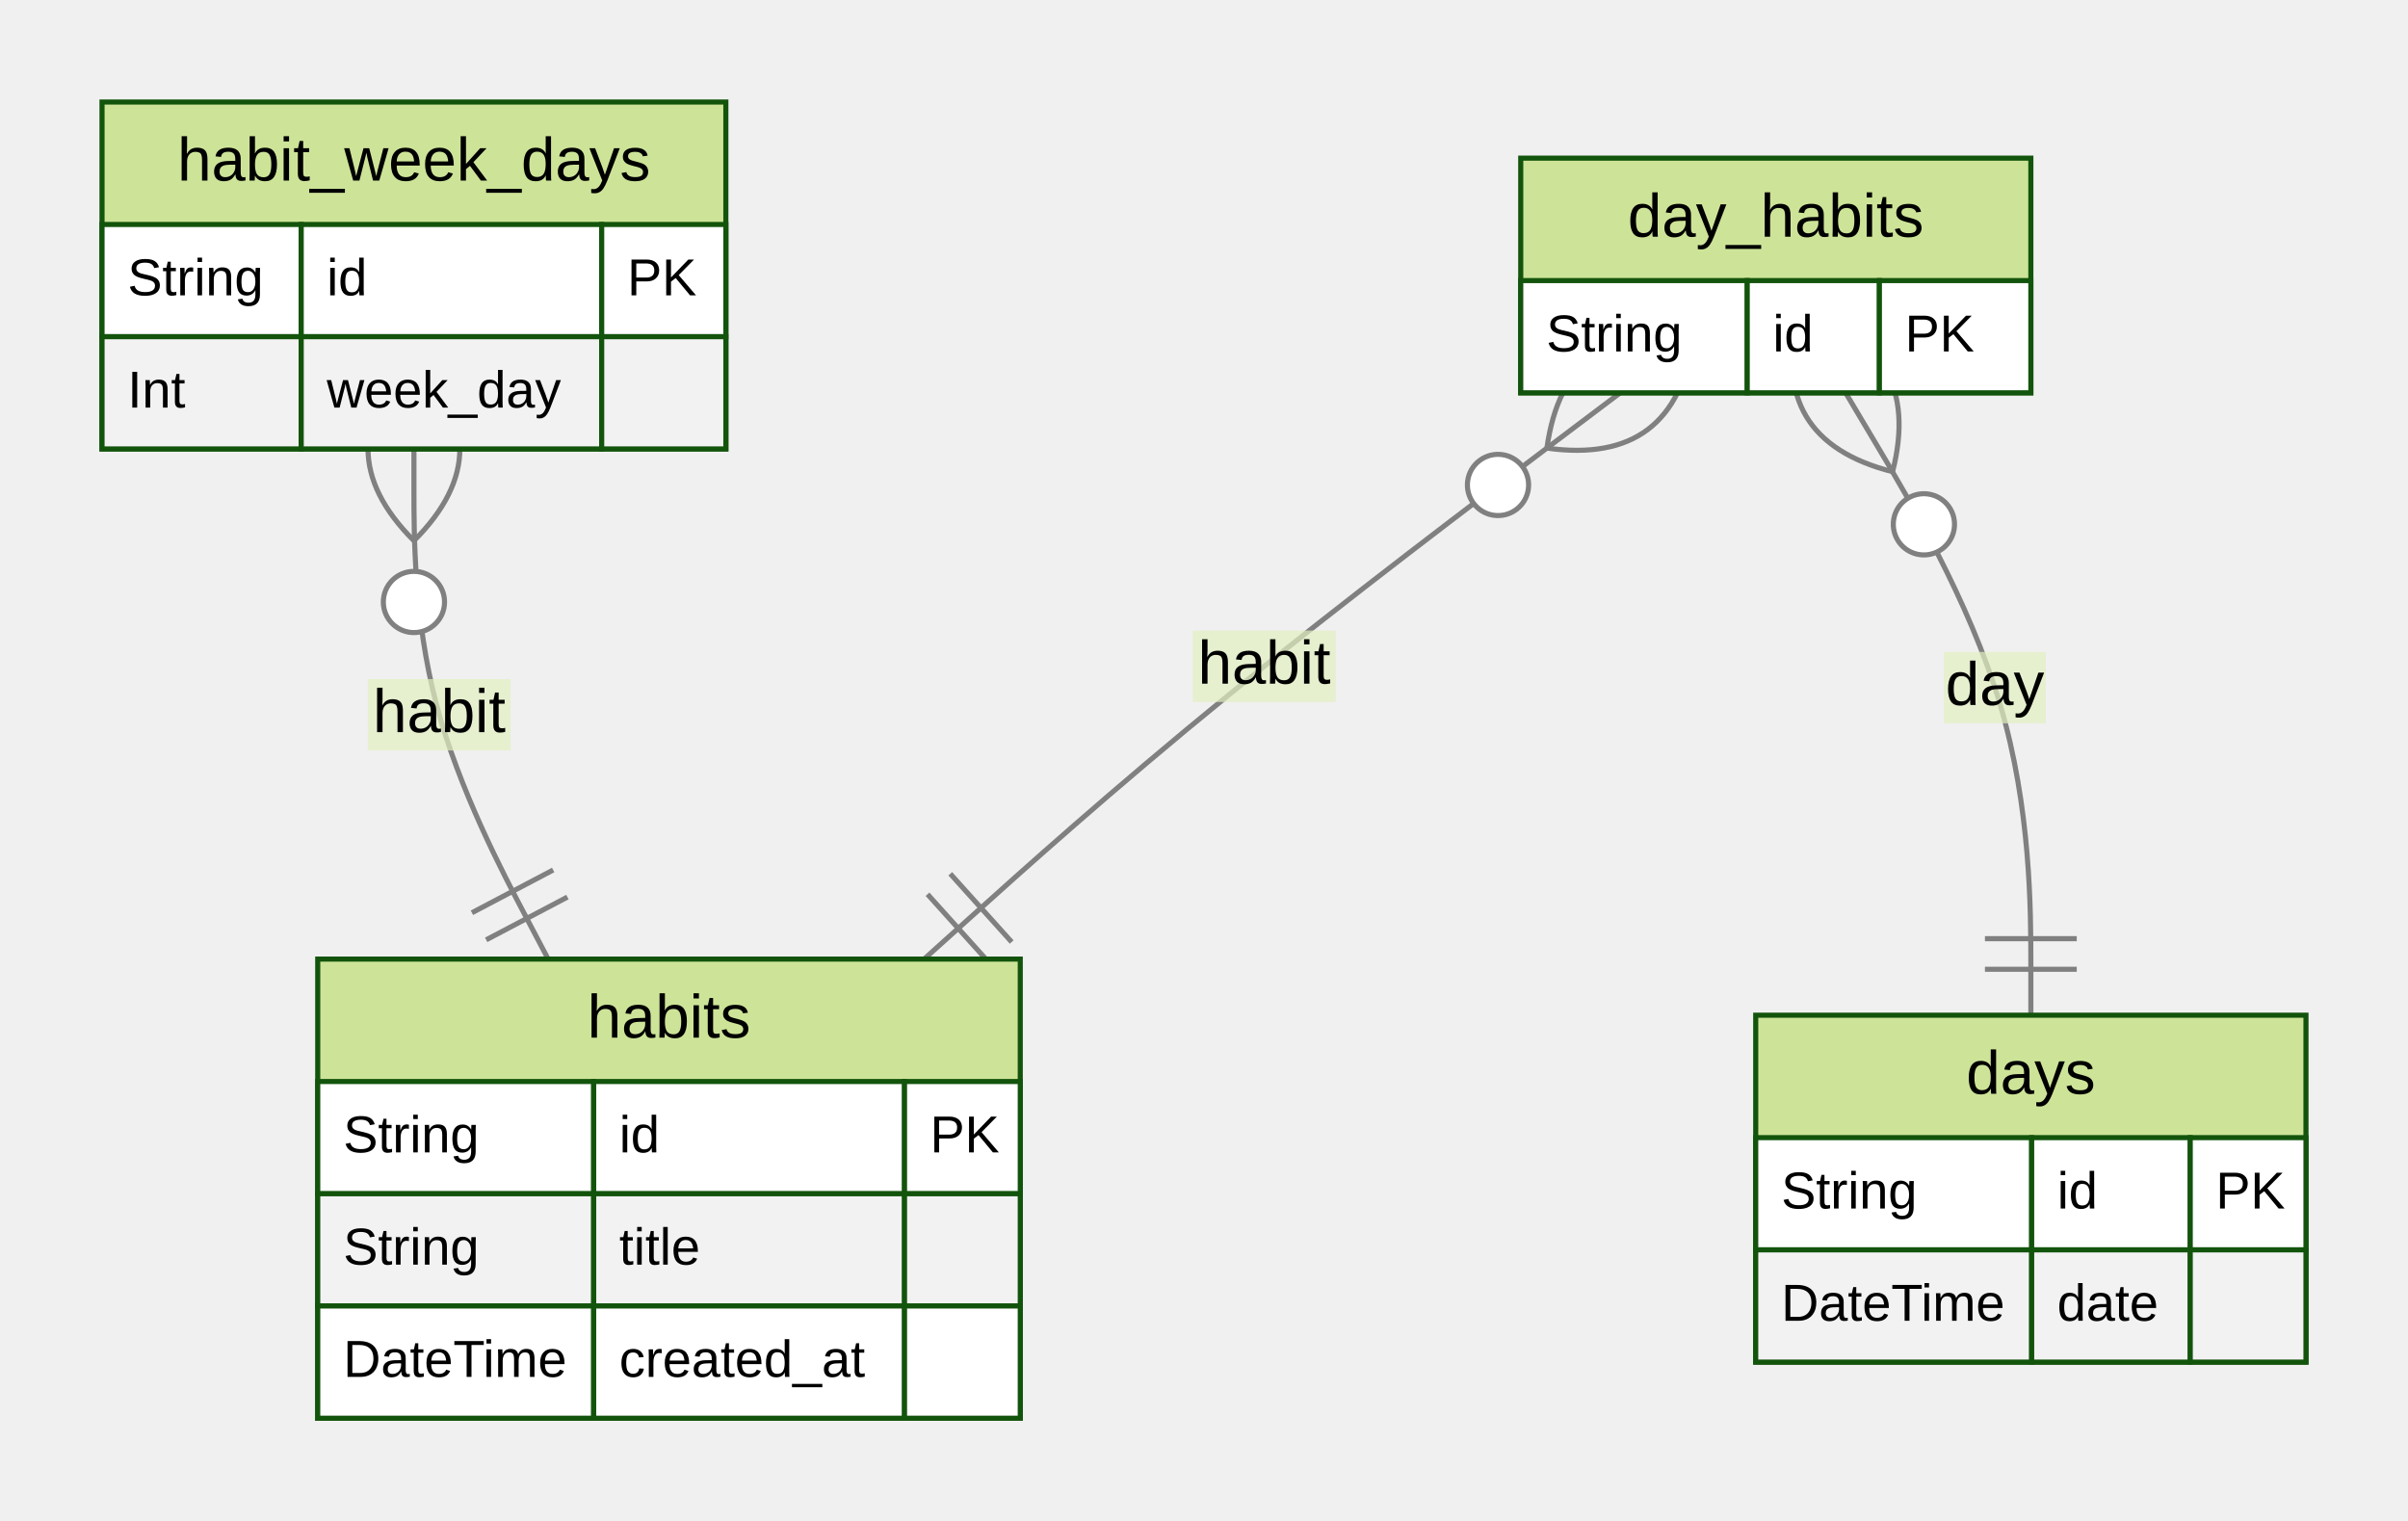
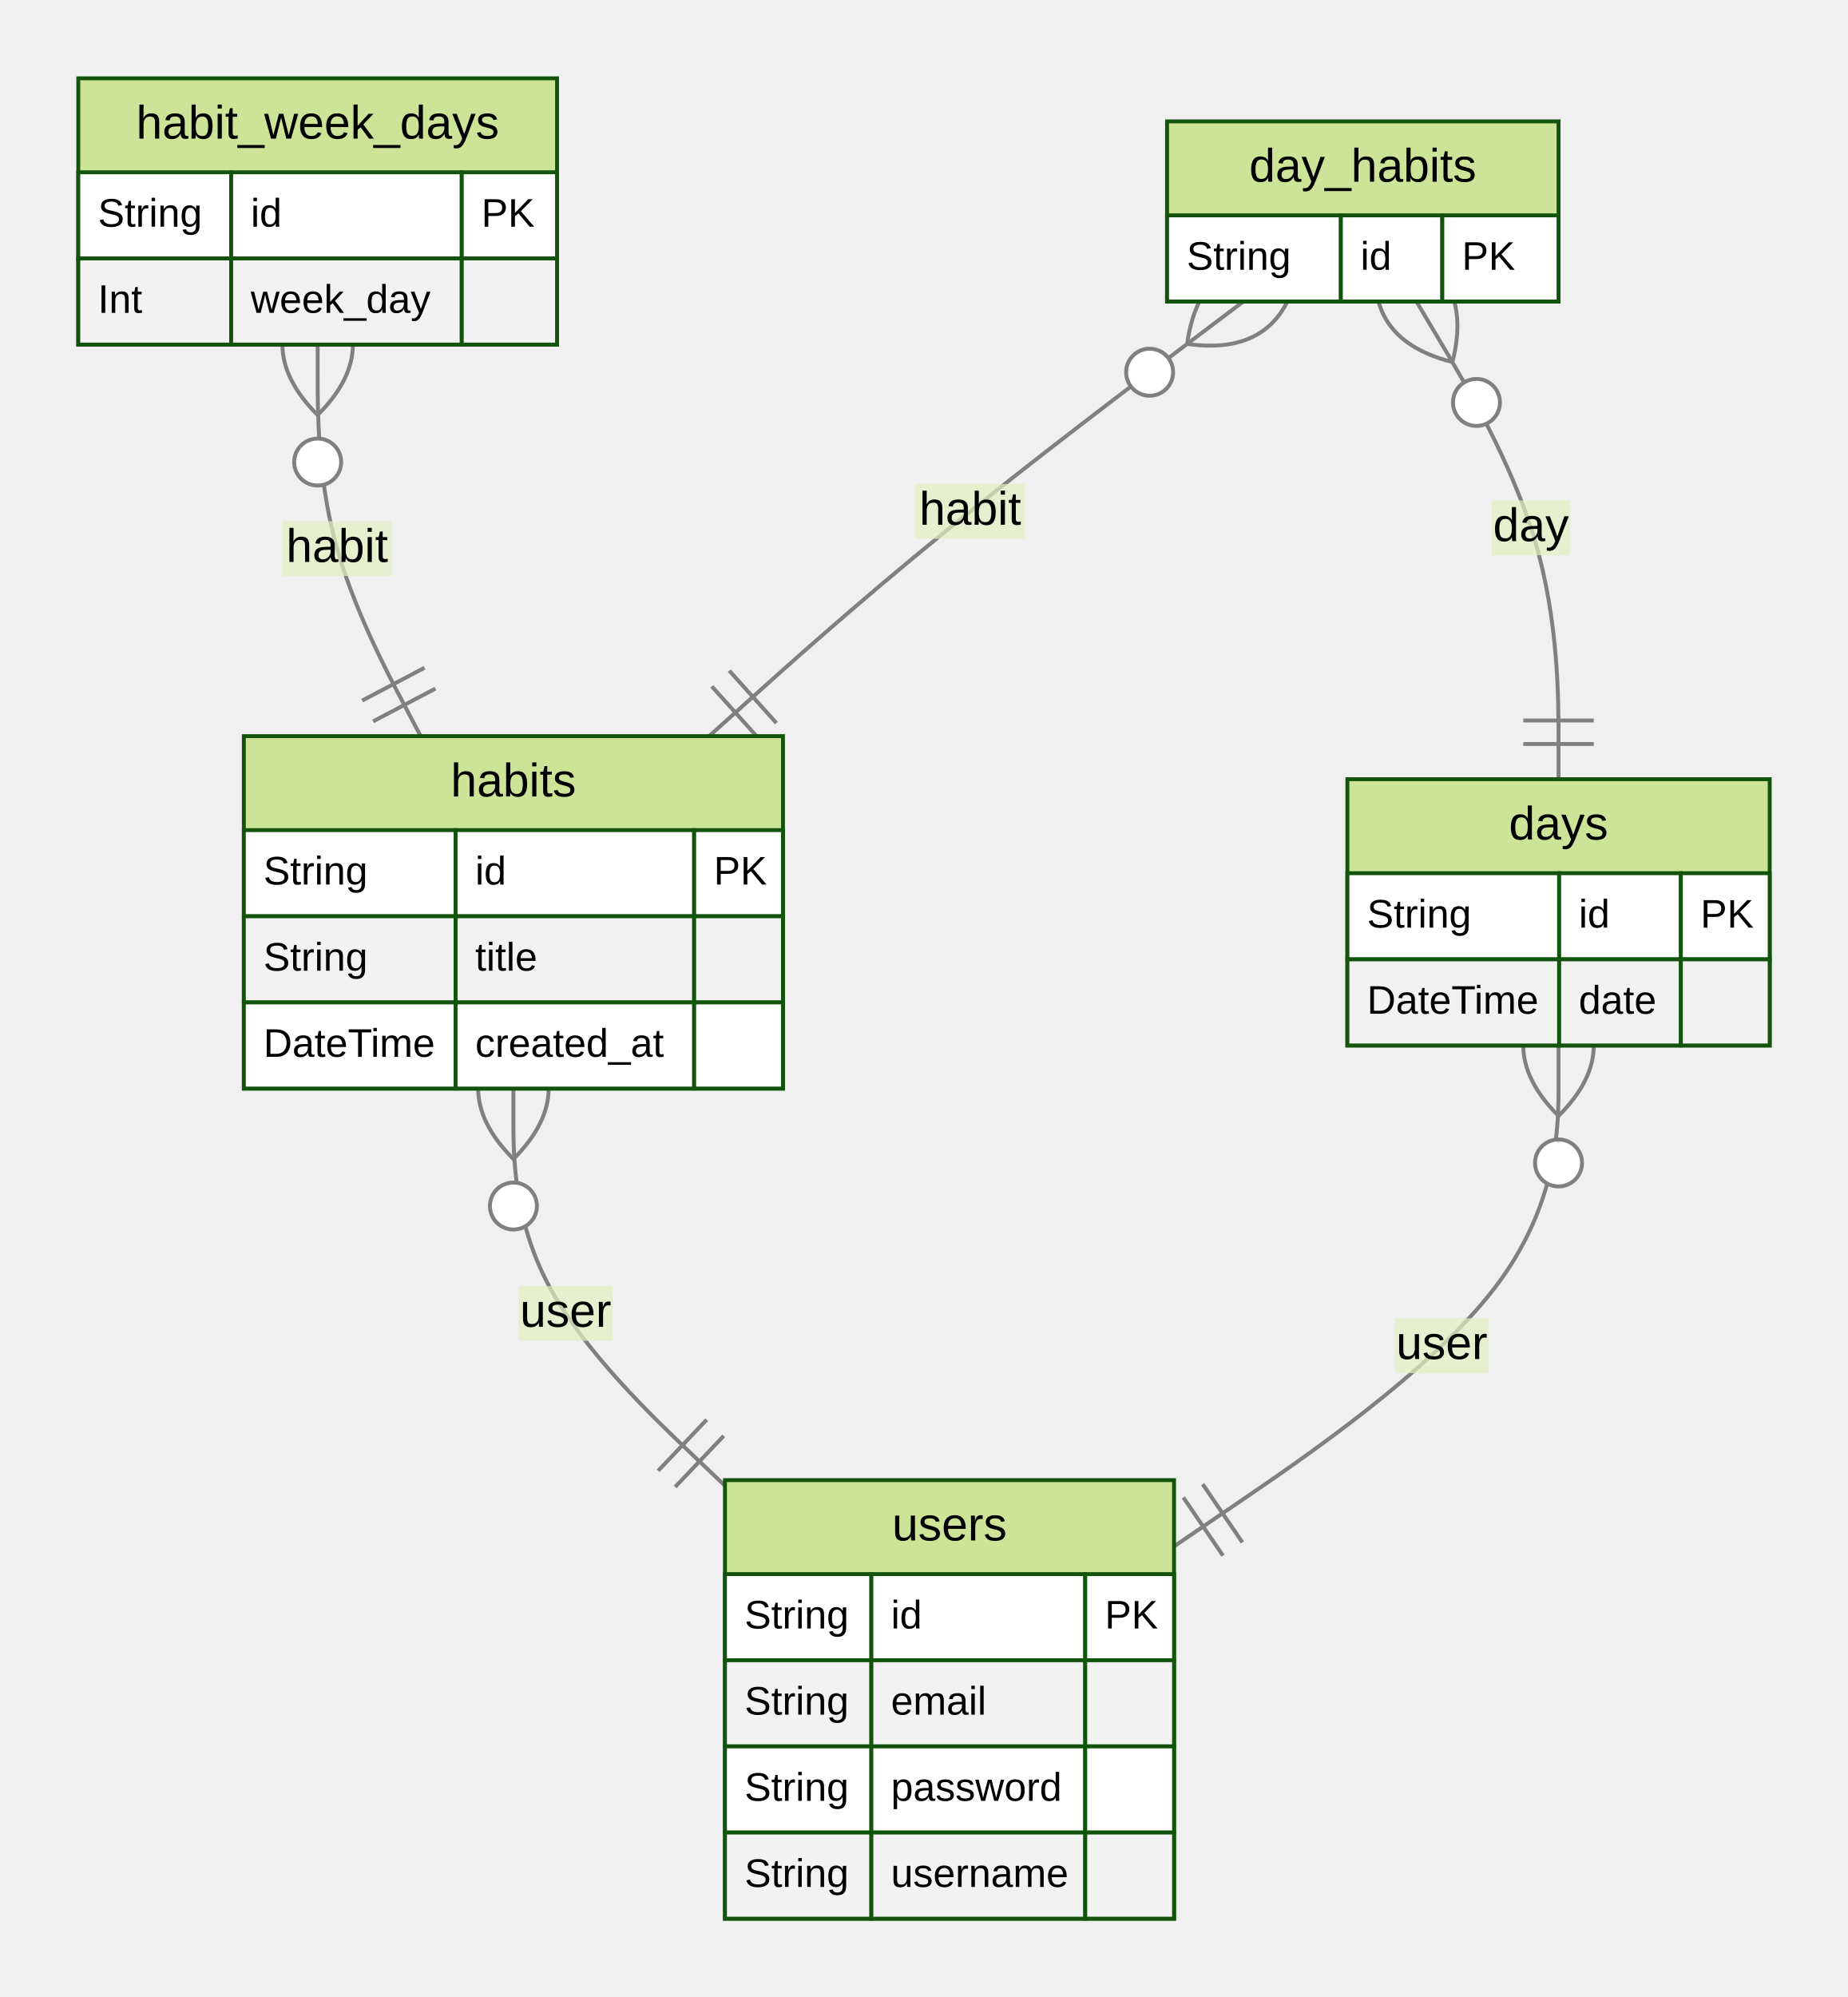
- <svg xmlns="http://www.w3.org/2000/svg" aria-roledescription="er" viewBox="0 0 472.051 298" style="max-width: 472.051px; background-color: white;" width="100%" id="mermaid-0">
+ <svg xmlns="http://www.w3.org/2000/svg" aria-roledescription="er" viewBox="0 0 472.051 510" style="max-width: 472.051px; background-color: white;" width="100%" id="mermaid-0">
  <style>#mermaid-0{font-family:"trebuchet ms",verdana,arial,sans-serif;font-size:16px;fill:#000000;}#mermaid-0 .error-icon{fill:#552222;}#mermaid-0 .error-text{fill:#552222;stroke:#552222;}#mermaid-0 .edge-thickness-normal{stroke-width:2px;}#mermaid-0 .edge-thickness-thick{stroke-width:3.5px;}#mermaid-0 .edge-pattern-solid{stroke-dasharray:0;}#mermaid-0 .edge-pattern-dashed{stroke-dasharray:3;}#mermaid-0 .edge-pattern-dotted{stroke-dasharray:2;}#mermaid-0 .marker{fill:#000000;stroke:#000000;}#mermaid-0 .marker.cross{stroke:#000000;}#mermaid-0 svg{font-family:"trebuchet ms",verdana,arial,sans-serif;font-size:16px;}#mermaid-0 .entityBox{fill:#cde498;stroke:#13540c;}#mermaid-0 .attributeBoxOdd{fill:#ffffff;stroke:#13540c;}#mermaid-0 .attributeBoxEven{fill:#f2f2f2;stroke:#13540c;}#mermaid-0 .relationshipLabelBox{fill:hsl(78.158, 58.462%, 84.51%);opacity:0.7;background-color:hsl(78.158, 58.462%, 84.51%);}#mermaid-0 .relationshipLabelBox rect{opacity:0.5;}#mermaid-0 .relationshipLine{stroke:#000000;}#mermaid-0 .entityTitleText{text-anchor:middle;font-size:18px;fill:#000000;}#mermaid-0 :root{--mermaid-font-family:"trebuchet ms",verdana,arial,sans-serif;}</style>
  <g />
  <defs>
    <marker orient="auto" markerHeight="18" markerWidth="18" refY="9" refX="0" id="ONLY_ONE_START">
      <path d="M9,0 L9,18 M15,0 L15,18" fill="none" stroke="gray" />
    </marker>
  </defs>
  <defs>
    <marker orient="auto" markerHeight="18" markerWidth="18" refY="9" refX="18" id="ONLY_ONE_END">
      <path d="M3,0 L3,18 M9,0 L9,18" fill="none" stroke="gray" />
    </marker>
  </defs>
  <defs>
    <marker orient="auto" markerHeight="18" markerWidth="30" refY="9" refX="0" id="ZERO_OR_ONE_START">
      <circle r="6" cy="9" cx="21" fill="white" stroke="gray" />
      <path d="M9,0 L9,18" fill="none" stroke="gray" />
    </marker>
  </defs>
  <defs>
    <marker orient="auto" markerHeight="18" markerWidth="30" refY="9" refX="30" id="ZERO_OR_ONE_END">
      <circle r="6" cy="9" cx="9" fill="white" stroke="gray" />
      <path d="M21,0 L21,18" fill="none" stroke="gray" />
    </marker>
  </defs>
  <defs>
    <marker orient="auto" markerHeight="36" markerWidth="45" refY="18" refX="18" id="ONE_OR_MORE_START">
      <path d="M0,18 Q 18,0 36,18 Q 18,36 0,18 M42,9 L42,27" fill="none" stroke="gray" />
    </marker>
  </defs>
  <defs>
    <marker orient="auto" markerHeight="36" markerWidth="45" refY="18" refX="27" id="ONE_OR_MORE_END">
      <path d="M3,9 L3,27 M9,18 Q27,0 45,18 Q27,36 9,18" fill="none" stroke="gray" />
    </marker>
  </defs>
  <defs>
    <marker orient="auto" markerHeight="36" markerWidth="57" refY="18" refX="18" id="ZERO_OR_MORE_START">
      <circle r="6" cy="18" cx="48" fill="white" stroke="gray" />
      <path d="M0,18 Q18,0 36,18 Q18,36 0,18" fill="none" stroke="gray" />
    </marker>
  </defs>
  <defs>
    <marker orient="auto" markerHeight="36" markerWidth="57" refY="18" refX="39" id="ZERO_OR_MORE_END">
      <circle r="6" cy="18" cx="9" fill="white" stroke="gray" />
      <path d="M21,18 Q39,0 57,18 Q39,36 21,18" fill="none" stroke="gray" />
    </marker>
  </defs>
+   <path style="stroke: gray; fill: none;" marker-start="url(#ZERO_OR_MORE_START)" marker-end="url(#ONLY_ONE_END)" d="M131.146,278L131.146,286.333C131.146,294.667,131.146,311.333,140.153,328.237C149.16,345.141,167.174,362.282,176.18,370.852L185.187,379.423" class="er relationshipLine" />
  <path style="stroke: gray; fill: none;" marker-start="url(#ZERO_OR_MORE_START)" marker-end="url(#ONLY_ONE_END)" d="M81.146,88L81.146,96.333C81.146,104.667,81.146,121.333,85.532,138C89.918,154.667,98.69,171.333,103.076,179.667L107.462,188" class="er relationshipLine" />
+   <path style="stroke: gray; fill: none;" marker-start="url(#ZERO_OR_MORE_START)" marker-end="url(#ONLY_ONE_END)" d="M398.116,267L398.116,277.167C398.116,287.333,398.116,307.667,381.747,328.987C365.377,350.307,332.638,372.614,316.269,383.767L299.899,394.92" class="er relationshipLine" />
  <path style="stroke: gray; fill: none;" marker-start="url(#ZERO_OR_MORE_START)" marker-end="url(#ONLY_ONE_END)" d="M361.807,77L367.859,87.167C373.91,97.333,386.013,117.667,392.065,138C398.116,158.333,398.116,178.667,398.116,188.833L398.116,199" class="er relationshipLine" />
  <path style="stroke: gray; fill: none;" marker-start="url(#ZERO_OR_MORE_START)" marker-end="url(#ONLY_ONE_END)" d="M317.615,77L304.132,87.167C290.65,97.333,263.685,117.667,240.941,136.167C218.198,154.667,199.676,171.333,190.416,179.667L181.155,188" class="er relationshipLine" />
-   <g transform="translate(62.28748,188 )" id="entity-habits-90934ee9-4660-420d-8739-ebf4c1fdc967">
+   <g transform="translate(62.28748,188 )" id="entity-habits-17cd87b4-05ee-4a58-912e-445b9fd268c5">
    <rect height="90" width="137.718" y="0" x="0" class="er entityBox" />
-     <text style="dominant-baseline: middle; text-anchor: middle; font-size: 12px;" transform="translate(68.85901,12)" y="0" x="0" id="text-entity-habits-90934ee9-4660-420d-8739-ebf4c1fdc967" class="er entityLabel">habits</text>
+     <text style="dominant-baseline: middle; text-anchor: middle; font-size: 12px;" transform="translate(68.85901,12)" y="0" x="0" id="text-entity-habits-17cd87b4-05ee-4a58-912e-445b9fd268c5" class="er entityLabel">habits</text>
    <rect height="22" width="54.096" y="24" x="0" class="er attributeBoxOdd" />
-     <text style="dominant-baseline: middle; font-size: 10.2px;" transform="translate(5,35)" y="0" x="0" id="text-entity-habits-90934ee9-4660-420d-8739-ebf4c1fdc967-attr-1-type" class="er entityLabel">String</text>
+     <text style="dominant-baseline: middle; font-size: 10.2px;" transform="translate(5,35)" y="0" x="0" id="text-entity-habits-17cd87b4-05ee-4a58-912e-445b9fd268c5-attr-1-type" class="er entityLabel">String</text>
    <rect height="22" width="60.935" y="24" x="54.096" class="er attributeBoxOdd" />
-     <text style="dominant-baseline: middle; font-size: 10.2px;" transform="translate(59.09555,35)" y="0" x="0" id="text-entity-habits-90934ee9-4660-420d-8739-ebf4c1fdc967-attr-1-name" class="er entityLabel">id</text>
+     <text style="dominant-baseline: middle; font-size: 10.2px;" transform="translate(59.09555,35)" y="0" x="0" id="text-entity-habits-17cd87b4-05ee-4a58-912e-445b9fd268c5-attr-1-name" class="er entityLabel">id</text>
    <rect height="22" width="22.688" y="24" x="115.03" class="er attributeBoxOdd" />
-     <text style="dominant-baseline: middle; font-size: 10.2px;" transform="translate(120.0303,35)" y="0" x="0" id="text-entity-habits-90934ee9-4660-420d-8739-ebf4c1fdc967-attr-1-key" class="er entityLabel">PK</text>
+     <text style="dominant-baseline: middle; font-size: 10.2px;" transform="translate(120.0303,35)" y="0" x="0" id="text-entity-habits-17cd87b4-05ee-4a58-912e-445b9fd268c5-attr-1-key" class="er entityLabel">PK</text>
    <rect height="22" width="54.096" y="46" x="0" class="er attributeBoxEven" />
-     <text style="dominant-baseline: middle; font-size: 10.2px;" transform="translate(5,57)" y="0" x="0" id="text-entity-habits-90934ee9-4660-420d-8739-ebf4c1fdc967-attr-2-type" class="er entityLabel">String</text>
+     <text style="dominant-baseline: middle; font-size: 10.2px;" transform="translate(5,57)" y="0" x="0" id="text-entity-habits-17cd87b4-05ee-4a58-912e-445b9fd268c5-attr-2-type" class="er entityLabel">String</text>
    <rect height="22" width="60.935" y="46" x="54.096" class="er attributeBoxEven" />
-     <text style="dominant-baseline: middle; font-size: 10.2px;" transform="translate(59.09555,57)" y="0" x="0" id="text-entity-habits-90934ee9-4660-420d-8739-ebf4c1fdc967-attr-2-name" class="er entityLabel">title</text>
+     <text style="dominant-baseline: middle; font-size: 10.2px;" transform="translate(59.09555,57)" y="0" x="0" id="text-entity-habits-17cd87b4-05ee-4a58-912e-445b9fd268c5-attr-2-name" class="er entityLabel">title</text>
    <rect height="22" width="22.688" y="46" x="115.03" class="er attributeBoxEven" />
-     <text style="dominant-baseline: middle; font-size: 10.2px;" transform="translate(120.0303,57)" y="0" x="0" id="text-entity-habits-90934ee9-4660-420d-8739-ebf4c1fdc967-attr-2-key" class="er entityLabel" />
+     <text style="dominant-baseline: middle; font-size: 10.2px;" transform="translate(120.0303,57)" y="0" x="0" id="text-entity-habits-17cd87b4-05ee-4a58-912e-445b9fd268c5-attr-2-key" class="er entityLabel" />
    <rect height="22" width="54.096" y="68" x="0" class="er attributeBoxOdd" />
-     <text style="dominant-baseline: middle; font-size: 10.2px;" transform="translate(5,79)" y="0" x="0" id="text-entity-habits-90934ee9-4660-420d-8739-ebf4c1fdc967-attr-3-type" class="er entityLabel">DateTime</text>
+     <text style="dominant-baseline: middle; font-size: 10.2px;" transform="translate(5,79)" y="0" x="0" id="text-entity-habits-17cd87b4-05ee-4a58-912e-445b9fd268c5-attr-3-type" class="er entityLabel">DateTime</text>
    <rect height="22" width="60.935" y="68" x="54.096" class="er attributeBoxOdd" />
-     <text style="dominant-baseline: middle; font-size: 10.2px;" transform="translate(59.09555,79)" y="0" x="0" id="text-entity-habits-90934ee9-4660-420d-8739-ebf4c1fdc967-attr-3-name" class="er entityLabel">created_at</text>
+     <text style="dominant-baseline: middle; font-size: 10.2px;" transform="translate(59.09555,79)" y="0" x="0" id="text-entity-habits-17cd87b4-05ee-4a58-912e-445b9fd268c5-attr-3-name" class="er entityLabel">created_at</text>
    <rect height="22" width="22.688" y="68" x="115.03" class="er attributeBoxOdd" />
-     <text style="dominant-baseline: middle; font-size: 10.2px;" transform="translate(120.0303,79)" y="0" x="0" id="text-entity-habits-90934ee9-4660-420d-8739-ebf4c1fdc967-attr-3-key" class="er entityLabel" />
+     <text style="dominant-baseline: middle; font-size: 10.2px;" transform="translate(120.0303,79)" y="0" x="0" id="text-entity-habits-17cd87b4-05ee-4a58-912e-445b9fd268c5-attr-3-key" class="er entityLabel" />
  </g>
-   <g transform="translate(20,20 )" id="entity-habitweekdays-abc0c7e7-4d45-4e3e-8c29-2a38019321b3">
+   <g transform="translate(20,20 )" id="entity-habitweekdays-a235e4be-43e2-4023-831e-5daf14bdf7b8">
    <rect height="68" width="122.293" y="0" x="0" class="er entityBox" />
-     <text style="dominant-baseline: middle; text-anchor: middle; font-size: 12px;" transform="translate(61.14648,12)" y="0" x="0" id="text-entity-habitweekdays-abc0c7e7-4d45-4e3e-8c29-2a38019321b3" class="er entityLabel">habit_week_days</text>
+     <text style="dominant-baseline: middle; text-anchor: middle; font-size: 12px;" transform="translate(61.14648,12)" y="0" x="0" id="text-entity-habitweekdays-a235e4be-43e2-4023-831e-5daf14bdf7b8" class="er entityLabel">habit_week_days</text>
    <rect height="22" width="39.048" y="24" x="0" class="er attributeBoxOdd" />
-     <text style="dominant-baseline: middle; font-size: 10.2px;" transform="translate(5,35)" y="0" x="0" id="text-entity-habitweekdays-abc0c7e7-4d45-4e3e-8c29-2a38019321b3-attr-1-type" class="er entityLabel">String</text>
+     <text style="dominant-baseline: middle; font-size: 10.2px;" transform="translate(5,35)" y="0" x="0" id="text-entity-habitweekdays-a235e4be-43e2-4023-831e-5daf14bdf7b8-attr-1-type" class="er entityLabel">String</text>
    <rect height="22" width="58.904" y="24" x="39.048" class="er attributeBoxOdd" />
-     <text style="dominant-baseline: middle; font-size: 10.2px;" transform="translate(44.04844,35)" y="0" x="0" id="text-entity-habitweekdays-abc0c7e7-4d45-4e3e-8c29-2a38019321b3-attr-1-name" class="er entityLabel">id</text>
+     <text style="dominant-baseline: middle; font-size: 10.2px;" transform="translate(44.04844,35)" y="0" x="0" id="text-entity-habitweekdays-a235e4be-43e2-4023-831e-5daf14bdf7b8-attr-1-name" class="er entityLabel">id</text>
    <rect height="22" width="24.34" y="24" x="97.953" class="er attributeBoxOdd" />
-     <text style="dominant-baseline: middle; font-size: 10.2px;" transform="translate(102.9529,35)" y="0" x="0" id="text-entity-habitweekdays-abc0c7e7-4d45-4e3e-8c29-2a38019321b3-attr-1-key" class="er entityLabel">PK</text>
+     <text style="dominant-baseline: middle; font-size: 10.2px;" transform="translate(102.9529,35)" y="0" x="0" id="text-entity-habitweekdays-a235e4be-43e2-4023-831e-5daf14bdf7b8-attr-1-key" class="er entityLabel">PK</text>
    <rect height="22" width="39.048" y="46" x="0" class="er attributeBoxEven" />
-     <text style="dominant-baseline: middle; font-size: 10.2px;" transform="translate(5,57)" y="0" x="0" id="text-entity-habitweekdays-abc0c7e7-4d45-4e3e-8c29-2a38019321b3-attr-2-type" class="er entityLabel">Int</text>
+     <text style="dominant-baseline: middle; font-size: 10.2px;" transform="translate(5,57)" y="0" x="0" id="text-entity-habitweekdays-a235e4be-43e2-4023-831e-5daf14bdf7b8-attr-2-type" class="er entityLabel">Int</text>
    <rect height="22" width="58.904" y="46" x="39.048" class="er attributeBoxEven" />
-     <text style="dominant-baseline: middle; font-size: 10.2px;" transform="translate(44.04844,57)" y="0" x="0" id="text-entity-habitweekdays-abc0c7e7-4d45-4e3e-8c29-2a38019321b3-attr-2-name" class="er entityLabel">week_day</text>
+     <text style="dominant-baseline: middle; font-size: 10.2px;" transform="translate(44.04844,57)" y="0" x="0" id="text-entity-habitweekdays-a235e4be-43e2-4023-831e-5daf14bdf7b8-attr-2-name" class="er entityLabel">week_day</text>
    <rect height="22" width="24.34" y="46" x="97.953" class="er attributeBoxEven" />
-     <text style="dominant-baseline: middle; font-size: 10.2px;" transform="translate(102.9529,57)" y="0" x="0" id="text-entity-habitweekdays-abc0c7e7-4d45-4e3e-8c29-2a38019321b3-attr-2-key" class="er entityLabel" />
+     <text style="dominant-baseline: middle; font-size: 10.2px;" transform="translate(102.9529,57)" y="0" x="0" id="text-entity-habitweekdays-a235e4be-43e2-4023-831e-5daf14bdf7b8-attr-2-key" class="er entityLabel" />
  </g>
-   <g transform="translate(344.182,199 )" id="entity-days-04ad59a3-8ca5-48f0-a785-3e9135e53055">
+   <g transform="translate(344.182,199 )" id="entity-days-c3c7d207-9f06-4dcc-90d7-d55116b5d52a">
    <rect height="68" width="107.869" y="0" x="0" class="er entityBox" />
-     <text style="dominant-baseline: middle; text-anchor: middle; font-size: 12px;" transform="translate(53.93452,12)" y="0" x="0" id="text-entity-days-04ad59a3-8ca5-48f0-a785-3e9135e53055" class="er entityLabel">days</text>
+     <text style="dominant-baseline: middle; text-anchor: middle; font-size: 12px;" transform="translate(53.93452,12)" y="0" x="0" id="text-entity-days-c3c7d207-9f06-4dcc-90d7-d55116b5d52a" class="er entityLabel">days</text>
    <rect height="22" width="54.096" y="24" x="0" class="er attributeBoxOdd" />
-     <text style="dominant-baseline: middle; font-size: 10.2px;" transform="translate(5,35)" y="0" x="0" id="text-entity-days-04ad59a3-8ca5-48f0-a785-3e9135e53055-attr-1-type" class="er entityLabel">String</text>
+     <text style="dominant-baseline: middle; font-size: 10.2px;" transform="translate(5,35)" y="0" x="0" id="text-entity-days-c3c7d207-9f06-4dcc-90d7-d55116b5d52a-attr-1-type" class="er entityLabel">String</text>
    <rect height="22" width="31.086" y="24" x="54.096" class="er attributeBoxOdd" />
-     <text style="dominant-baseline: middle; font-size: 10.2px;" transform="translate(59.09555,35)" y="0" x="0" id="text-entity-days-04ad59a3-8ca5-48f0-a785-3e9135e53055-attr-1-name" class="er entityLabel">id</text>
+     <text style="dominant-baseline: middle; font-size: 10.2px;" transform="translate(59.09555,35)" y="0" x="0" id="text-entity-days-c3c7d207-9f06-4dcc-90d7-d55116b5d52a-attr-1-name" class="er entityLabel">id</text>
    <rect height="22" width="22.688" y="24" x="85.181" class="er attributeBoxOdd" />
-     <text style="dominant-baseline: middle; font-size: 10.2px;" transform="translate(90.18137,35)" y="0" x="0" id="text-entity-days-04ad59a3-8ca5-48f0-a785-3e9135e53055-attr-1-key" class="er entityLabel">PK</text>
+     <text style="dominant-baseline: middle; font-size: 10.2px;" transform="translate(90.18137,35)" y="0" x="0" id="text-entity-days-c3c7d207-9f06-4dcc-90d7-d55116b5d52a-attr-1-key" class="er entityLabel">PK</text>
    <rect height="22" width="54.096" y="46" x="0" class="er attributeBoxEven" />
-     <text style="dominant-baseline: middle; font-size: 10.2px;" transform="translate(5,57)" y="0" x="0" id="text-entity-days-04ad59a3-8ca5-48f0-a785-3e9135e53055-attr-2-type" class="er entityLabel">DateTime</text>
+     <text style="dominant-baseline: middle; font-size: 10.2px;" transform="translate(5,57)" y="0" x="0" id="text-entity-days-c3c7d207-9f06-4dcc-90d7-d55116b5d52a-attr-2-type" class="er entityLabel">DateTime</text>
    <rect height="22" width="31.086" y="46" x="54.096" class="er attributeBoxEven" />
-     <text style="dominant-baseline: middle; font-size: 10.2px;" transform="translate(59.09555,57)" y="0" x="0" id="text-entity-days-04ad59a3-8ca5-48f0-a785-3e9135e53055-attr-2-name" class="er entityLabel">date</text>
+     <text style="dominant-baseline: middle; font-size: 10.2px;" transform="translate(59.09555,57)" y="0" x="0" id="text-entity-days-c3c7d207-9f06-4dcc-90d7-d55116b5d52a-attr-2-name" class="er entityLabel">date</text>
    <rect height="22" width="22.688" y="46" x="85.181" class="er attributeBoxEven" />
-     <text style="dominant-baseline: middle; font-size: 10.2px;" transform="translate(90.18137,57)" y="0" x="0" id="text-entity-days-04ad59a3-8ca5-48f0-a785-3e9135e53055-attr-2-key" class="er entityLabel" />
+     <text style="dominant-baseline: middle; font-size: 10.2px;" transform="translate(90.18137,57)" y="0" x="0" id="text-entity-days-c3c7d207-9f06-4dcc-90d7-d55116b5d52a-attr-2-key" class="er entityLabel" />
  </g>
-   <g transform="translate(298.1165,31 )" id="entity-dayhabits-f492207a-afef-4fb8-b9a8-c6a95f34b0f2">
+   <g transform="translate(298.1165,31 )" id="entity-dayhabits-8f8d1989-dfad-4393-9fad-8c17446ca1bf">
    <rect height="46" width="100" y="0" x="0" class="er entityBox" />
-     <text style="dominant-baseline: middle; text-anchor: middle; font-size: 12px;" transform="translate(50,12)" y="0" x="0" id="text-entity-dayhabits-f492207a-afef-4fb8-b9a8-c6a95f34b0f2" class="er entityLabel">day_habits</text>
+     <text style="dominant-baseline: middle; text-anchor: middle; font-size: 12px;" transform="translate(50,12)" y="0" x="0" id="text-entity-dayhabits-8f8d1989-dfad-4393-9fad-8c17446ca1bf" class="er entityLabel">day_habits</text>
    <rect height="22" width="44.399" y="24" x="0" class="er attributeBoxOdd" />
-     <text style="dominant-baseline: middle; font-size: 10.2px;" transform="translate(5,35)" y="0" x="0" id="text-entity-dayhabits-f492207a-afef-4fb8-b9a8-c6a95f34b0f2-attr-1-type" class="er entityLabel">String</text>
+     <text style="dominant-baseline: middle; font-size: 10.2px;" transform="translate(5,35)" y="0" x="0" id="text-entity-dayhabits-8f8d1989-dfad-4393-9fad-8c17446ca1bf-attr-1-type" class="er entityLabel">String</text>
    <rect height="22" width="25.911" y="24" x="44.399" class="er attributeBoxOdd" />
-     <text style="dominant-baseline: middle; font-size: 10.2px;" transform="translate(49.39862,35)" y="0" x="0" id="text-entity-dayhabits-f492207a-afef-4fb8-b9a8-c6a95f34b0f2-attr-1-name" class="er entityLabel">id</text>
+     <text style="dominant-baseline: middle; font-size: 10.2px;" transform="translate(49.39862,35)" y="0" x="0" id="text-entity-dayhabits-8f8d1989-dfad-4393-9fad-8c17446ca1bf-attr-1-name" class="er entityLabel">id</text>
    <rect height="22" width="29.69" y="24" x="70.31" class="er attributeBoxOdd" />
-     <text style="dominant-baseline: middle; font-size: 10.2px;" transform="translate(75.30976,35)" y="0" x="0" id="text-entity-dayhabits-f492207a-afef-4fb8-b9a8-c6a95f34b0f2-attr-1-key" class="er entityLabel">PK</text>
+     <text style="dominant-baseline: middle; font-size: 10.2px;" transform="translate(75.30976,35)" y="0" x="0" id="text-entity-dayhabits-8f8d1989-dfad-4393-9fad-8c17446ca1bf-attr-1-key" class="er entityLabel">PK</text>
  </g>
+   <g transform="translate(185.1871,378 )" id="entity-users-fde8ad58-a6db-454e-a3c2-459be926e30f">
+     <rect height="112" width="114.712" y="0" x="0" class="er entityBox" />
+     <text style="dominant-baseline: middle; text-anchor: middle; font-size: 12px;" transform="translate(57.3561,12)" y="0" x="0" id="text-entity-users-fde8ad58-a6db-454e-a3c2-459be926e30f" class="er entityLabel">users</text>
+     <rect height="22" width="37.396" y="24" x="0" class="er attributeBoxOdd" />
+     <text style="dominant-baseline: middle; font-size: 10.2px;" transform="translate(5,35)" y="0" x="0" id="text-entity-users-fde8ad58-a6db-454e-a3c2-459be926e30f-attr-1-type" class="er entityLabel">String</text>
+     <rect height="22" width="54.628" y="24" x="37.396" class="er attributeBoxOdd" />
+     <text style="dominant-baseline: middle; font-size: 10.2px;" transform="translate(42.39606,35)" y="0" x="0" id="text-entity-users-fde8ad58-a6db-454e-a3c2-459be926e30f-attr-1-name" class="er entityLabel">id</text>
+     <rect height="22" width="22.688" y="24" x="92.025" class="er attributeBoxOdd" />
+     <text style="dominant-baseline: middle; font-size: 10.2px;" transform="translate(97.02452,35)" y="0" x="0" id="text-entity-users-fde8ad58-a6db-454e-a3c2-459be926e30f-attr-1-key" class="er entityLabel">PK</text>
+     <rect height="22" width="37.396" y="46" x="0" class="er attributeBoxEven" />
+     <text style="dominant-baseline: middle; font-size: 10.2px;" transform="translate(5,57)" y="0" x="0" id="text-entity-users-fde8ad58-a6db-454e-a3c2-459be926e30f-attr-2-type" class="er entityLabel">String</text>
+     <rect height="22" width="54.628" y="46" x="37.396" class="er attributeBoxEven" />
+     <text style="dominant-baseline: middle; font-size: 10.2px;" transform="translate(42.39606,57)" y="0" x="0" id="text-entity-users-fde8ad58-a6db-454e-a3c2-459be926e30f-attr-2-name" class="er entityLabel">email</text>
+     <rect height="22" width="22.688" y="46" x="92.025" class="er attributeBoxEven" />
+     <text style="dominant-baseline: middle; font-size: 10.2px;" transform="translate(97.02452,57)" y="0" x="0" id="text-entity-users-fde8ad58-a6db-454e-a3c2-459be926e30f-attr-2-key" class="er entityLabel" />
+     <rect height="22" width="37.396" y="68" x="0" class="er attributeBoxOdd" />
+     <text style="dominant-baseline: middle; font-size: 10.2px;" transform="translate(5,79)" y="0" x="0" id="text-entity-users-fde8ad58-a6db-454e-a3c2-459be926e30f-attr-3-type" class="er entityLabel">String</text>
+     <rect height="22" width="54.628" y="68" x="37.396" class="er attributeBoxOdd" />
+     <text style="dominant-baseline: middle; font-size: 10.2px;" transform="translate(42.39606,79)" y="0" x="0" id="text-entity-users-fde8ad58-a6db-454e-a3c2-459be926e30f-attr-3-name" class="er entityLabel">password</text>
+     <rect height="22" width="22.688" y="68" x="92.025" class="er attributeBoxOdd" />
+     <text style="dominant-baseline: middle; font-size: 10.2px;" transform="translate(97.02452,79)" y="0" x="0" id="text-entity-users-fde8ad58-a6db-454e-a3c2-459be926e30f-attr-3-key" class="er entityLabel" />
+     <rect height="22" width="37.396" y="90" x="0" class="er attributeBoxEven" />
+     <text style="dominant-baseline: middle; font-size: 10.2px;" transform="translate(5,101)" y="0" x="0" id="text-entity-users-fde8ad58-a6db-454e-a3c2-459be926e30f-attr-4-type" class="er entityLabel">String</text>
+     <rect height="22" width="54.628" y="90" x="37.396" class="er attributeBoxEven" />
+     <text style="dominant-baseline: middle; font-size: 10.2px;" transform="translate(42.39606,101)" y="0" x="0" id="text-entity-users-fde8ad58-a6db-454e-a3c2-459be926e30f-attr-4-name" class="er entityLabel">username</text>
+     <rect height="22" width="22.688" y="90" x="92.025" class="er attributeBoxEven" />
+     <text style="dominant-baseline: middle; font-size: 10.2px;" transform="translate(97.02452,101)" y="0" x="0" id="text-entity-users-fde8ad58-a6db-454e-a3c2-459be926e30f-attr-4-key" class="er entityLabel" />
+   </g>
+   <rect height="14" width="23.959" y="328.428" x="132.505" class="er relationshipLabelBox" />
+   <text style="text-anchor: middle; dominant-baseline: middle; font-size: 12px;" y="335.428" x="144.484" id="rel1" class="er relationshipLabel">user</text>
  <rect height="14" width="27.969" y="133.109" x="72.126" class="er relationshipLabelBox" />
-   <text style="text-anchor: middle; dominant-baseline: middle; font-size: 12px;" y="140.109" x="86.11" id="rel1" class="er relationshipLabel">habit</text>
+   <text style="text-anchor: middle; dominant-baseline: middle; font-size: 12px;" y="140.109" x="86.11" id="rel2" class="er relationshipLabel">habit</text>
+   <rect height="14" width="23.959" y="336.667" x="356.314" class="er relationshipLabelBox" />
+   <text style="text-anchor: middle; dominant-baseline: middle; font-size: 12px;" y="343.667" x="368.293" id="rel3" class="er relationshipLabel">user</text>
  <rect height="14" width="19.99" y="127.788" x="381.065" class="er relationshipLabelBox" />
-   <text style="text-anchor: middle; dominant-baseline: middle; font-size: 12px;" y="134.788" x="391.06" id="rel2" class="er relationshipLabel">day</text>
+   <text style="text-anchor: middle; dominant-baseline: middle; font-size: 12px;" y="134.788" x="391.06" id="rel4" class="er relationshipLabel">day</text>
  <rect height="14" width="27.969" y="123.605" x="233.851" class="er relationshipLabelBox" />
-   <text style="text-anchor: middle; dominant-baseline: middle; font-size: 12px;" y="130.605" x="247.836" id="rel3" class="er relationshipLabel">habit</text>
+   <text style="text-anchor: middle; dominant-baseline: middle; font-size: 12px;" y="130.605" x="247.836" id="rel5" class="er relationshipLabel">habit</text>
</svg>
